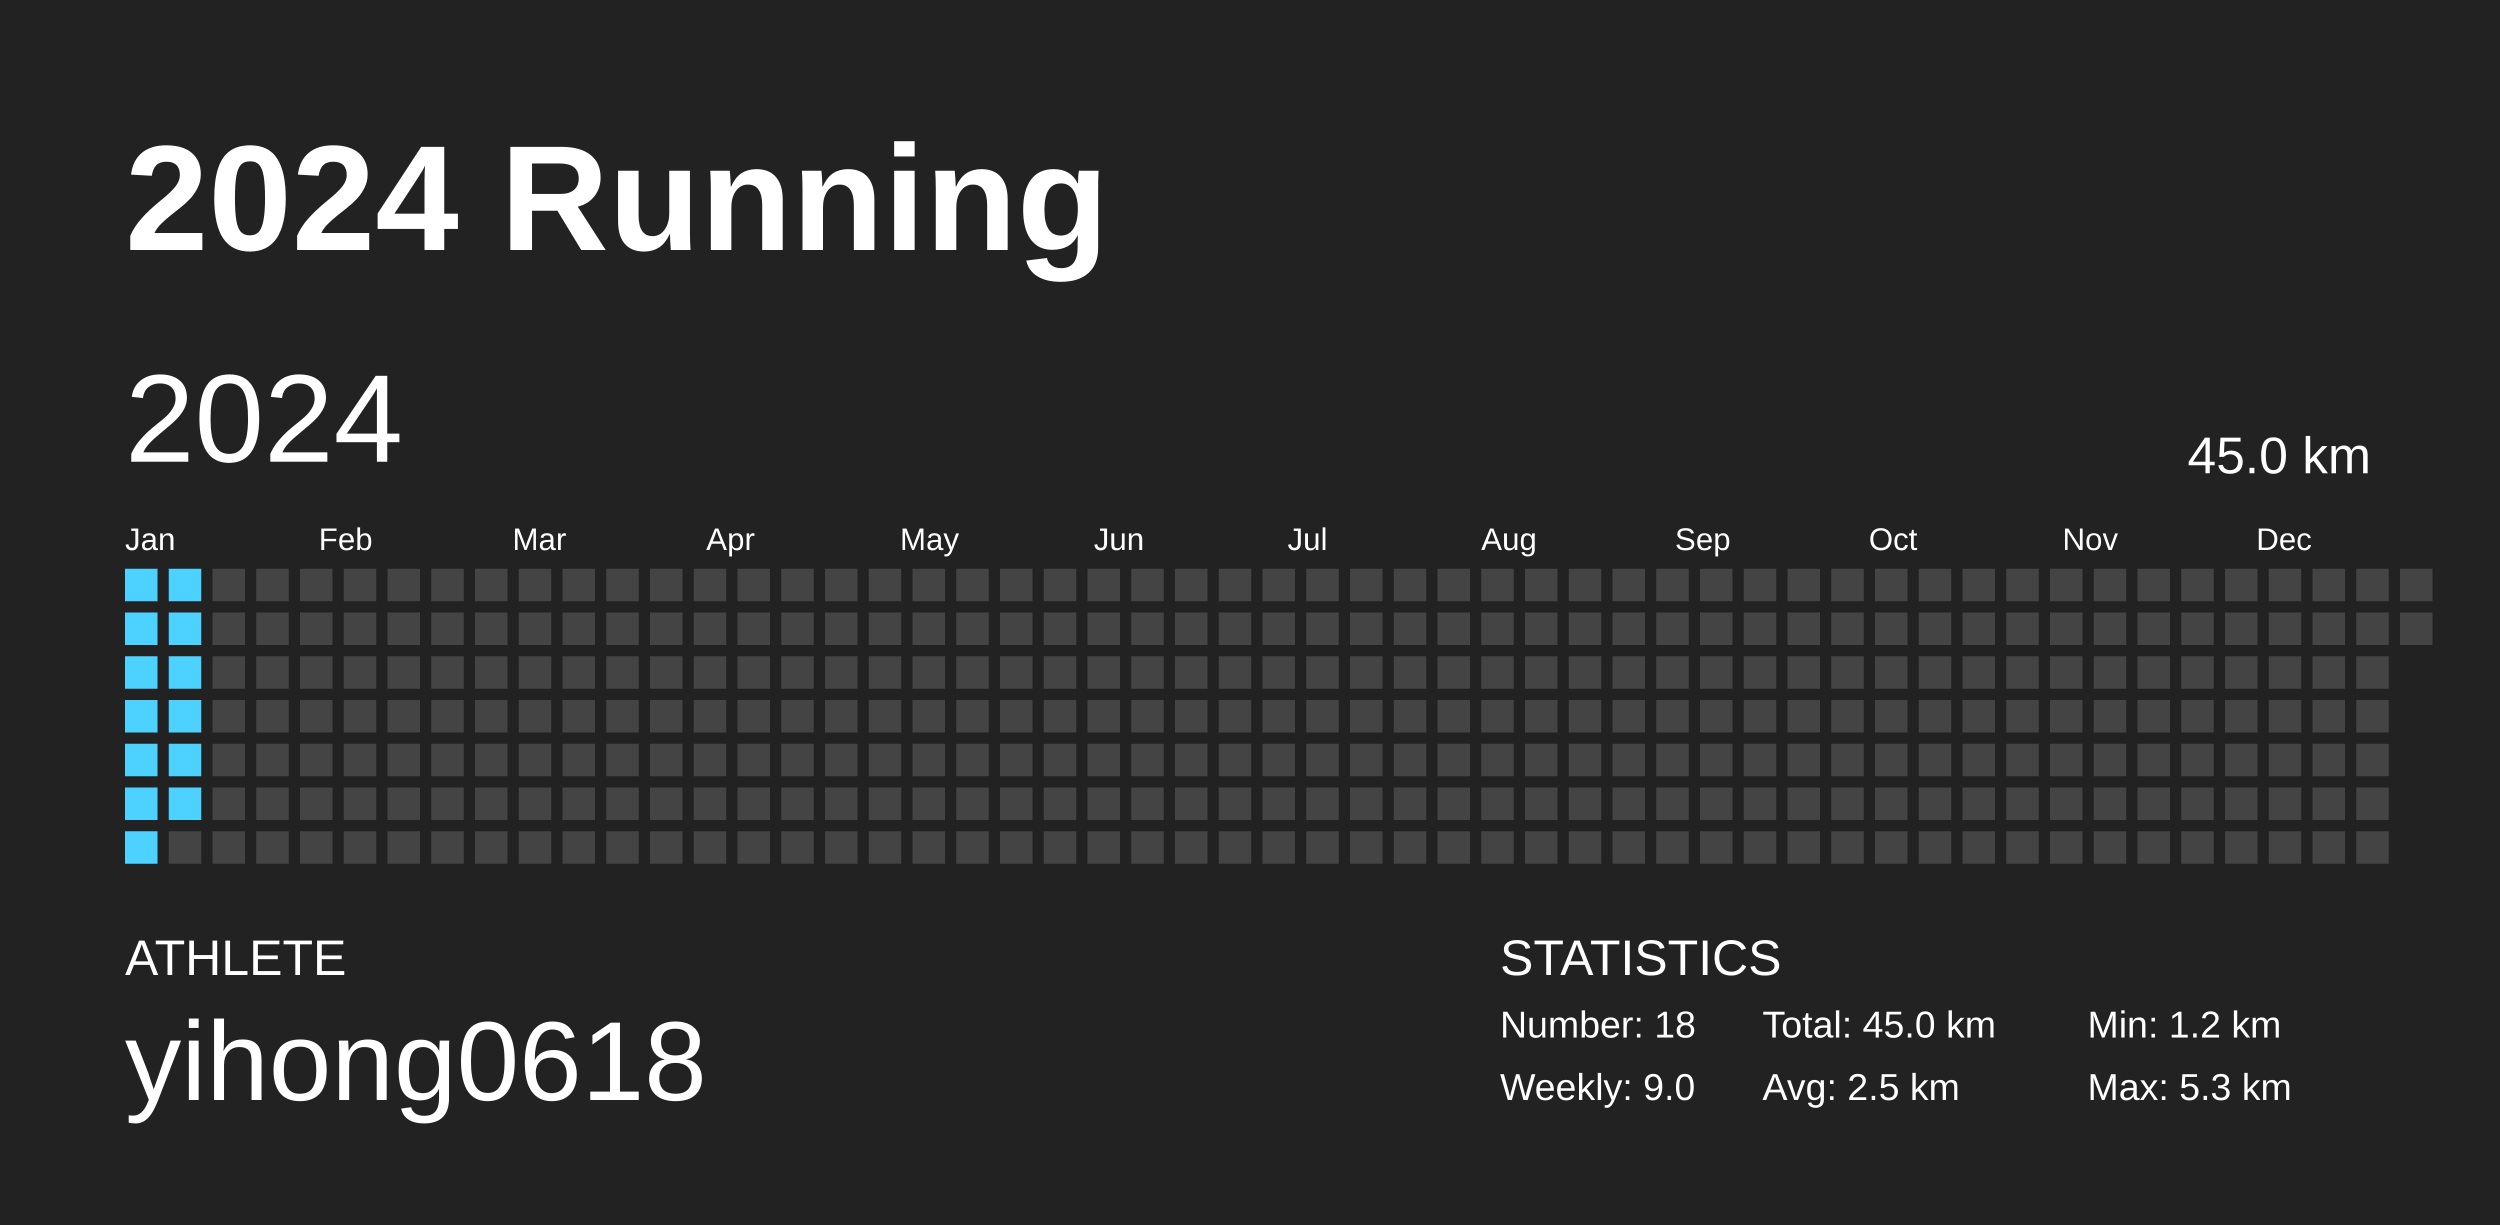
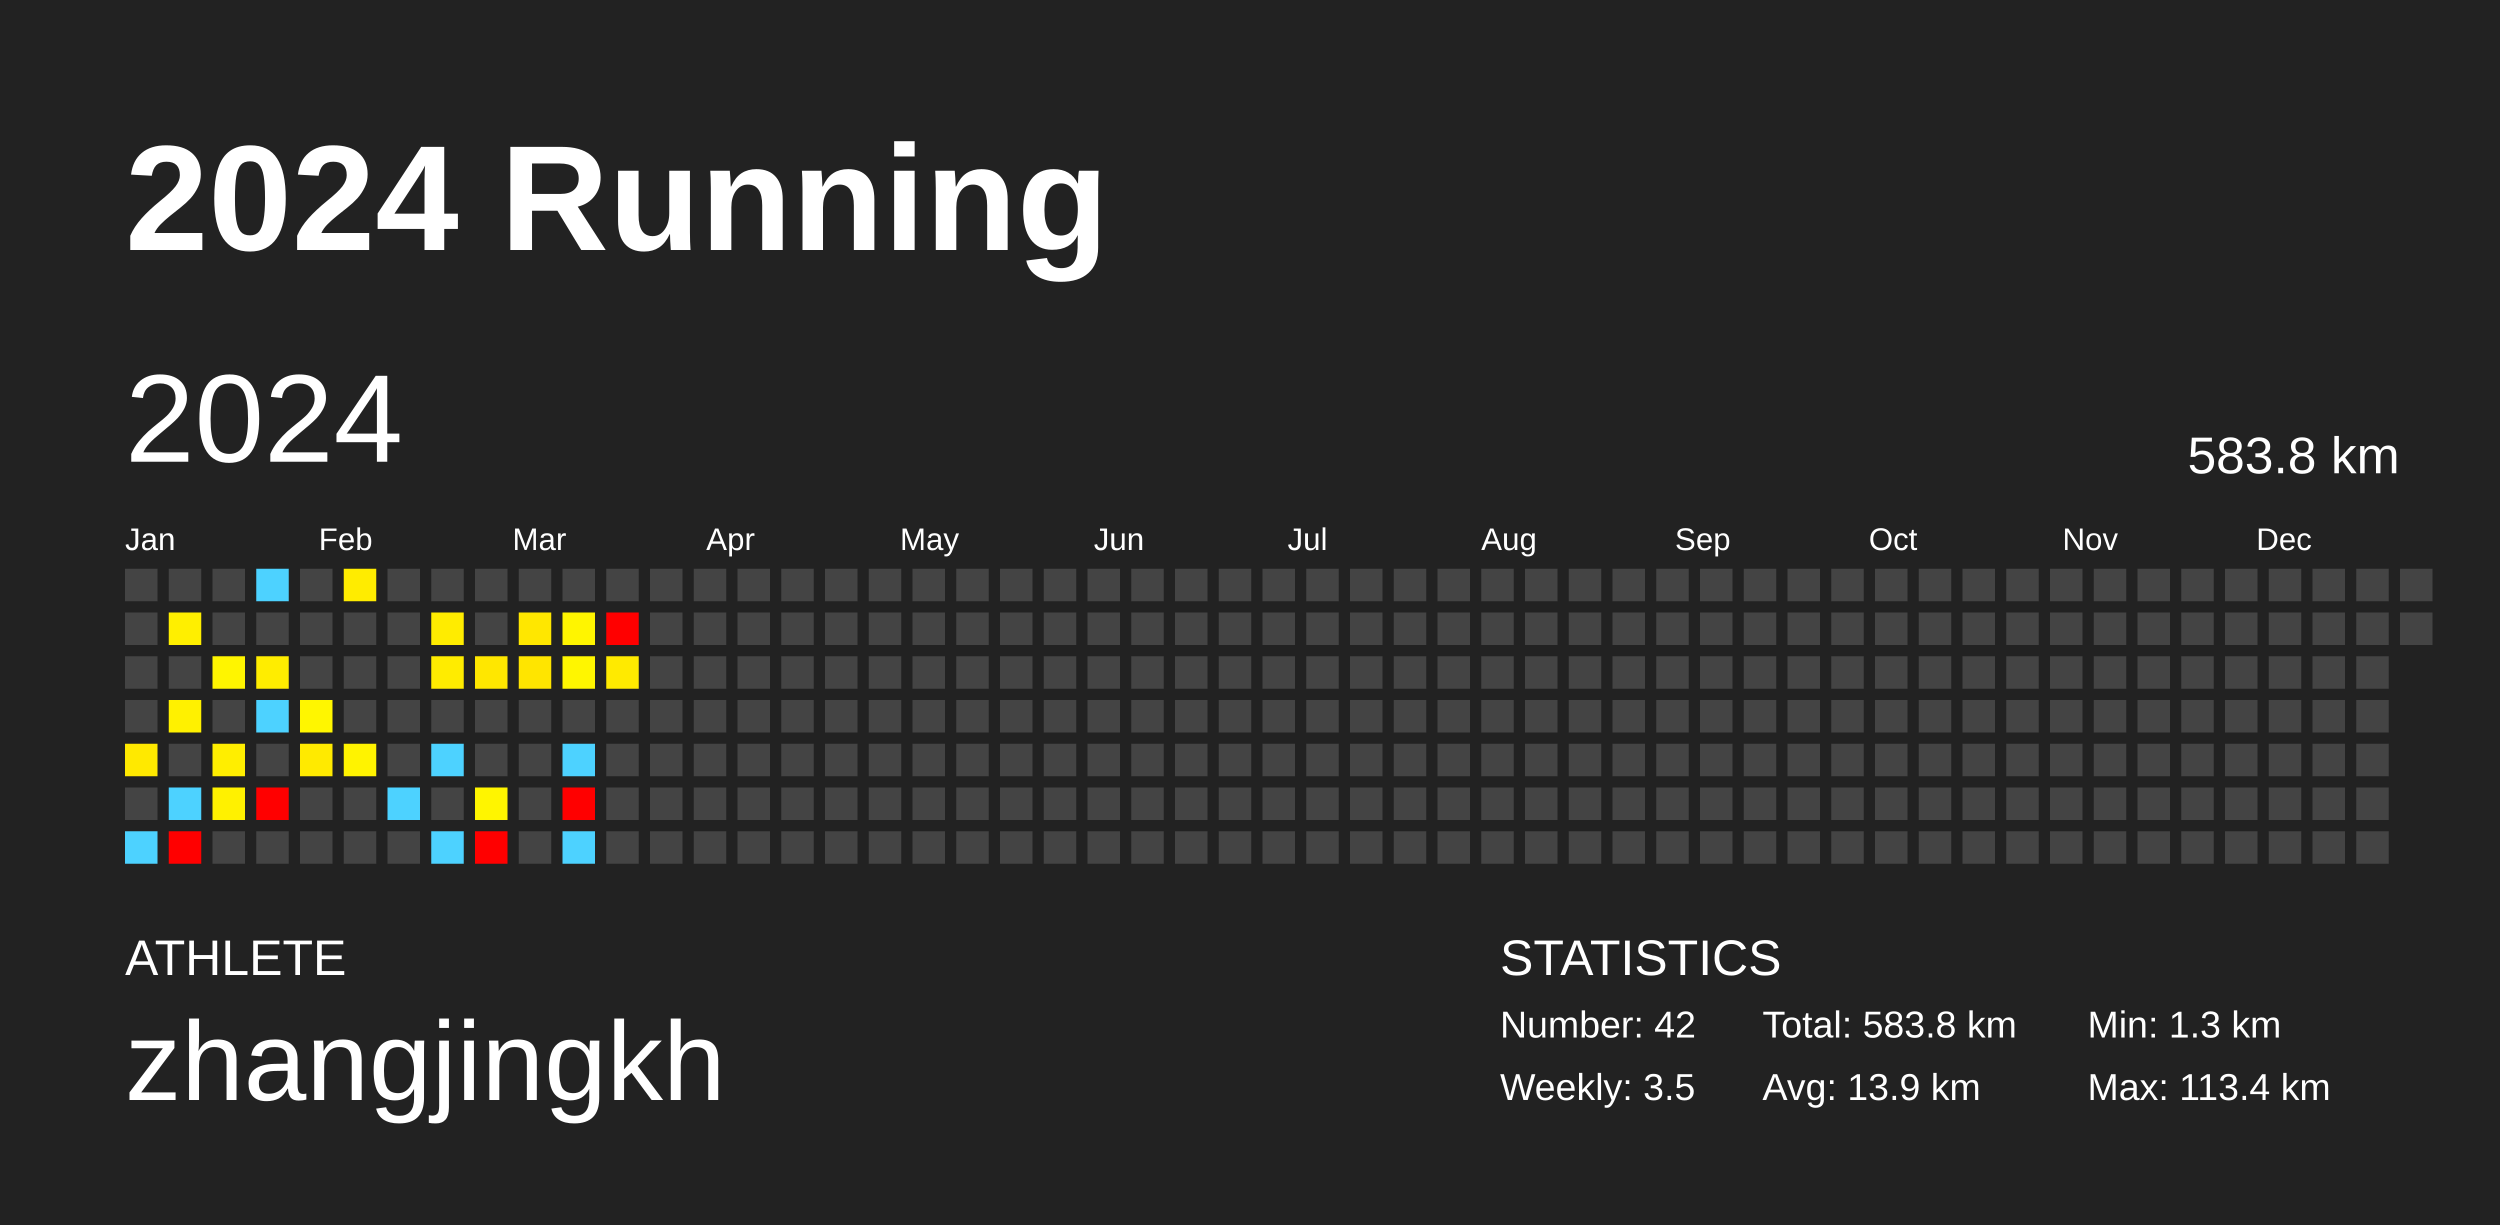
<svg xmlns="http://www.w3.org/2000/svg" baseProfile="full" height="98mm" version="1.1" viewBox="0,0,200,98" width="200mm">
  <defs />
  <rect fill="#222222" height="98" width="200" x="0" y="0" />
  <text fill="#FFFFFF" style="font-size:12px; font-family:Arial; font-weight:bold;" x="10" y="20">2024 Running</text>
  <text fill="#FFFFFF" style="font-size:4px; font-family:Arial" x="10" y="78">ATHLETE</text>
-   <text fill="#FFFFFF" style="font-size:9px; font-family:Arial" x="10" y="88">yihong0618</text>
+   <text fill="#FFFFFF" style="font-size:9px; font-family:Arial" x="10" y="88">zhangjingkh</text>
  <text fill="#FFFFFF" style="font-size:4px; font-family:Arial" x="120" y="78">STATISTICS</text>
-   <text fill="#FFFFFF" style="font-size:3px; font-family:Arial" x="120" y="83">Number: 18</text>
-   <text fill="#FFFFFF" style="font-size:3px; font-family:Arial" x="120" y="88">Weekly: 9.0</text>
-   <text fill="#FFFFFF" style="font-size:3px; font-family:Arial" x="141" y="83">Total: 45.0 km</text>
-   <text fill="#FFFFFF" style="font-size:3px; font-family:Arial" x="141" y="88">Avg: 2.5 km</text>
-   <text fill="#FFFFFF" style="font-size:3px; font-family:Arial" x="167" y="83">Min: 1.2 km</text>
-   <text fill="#FFFFFF" style="font-size:3px; font-family:Arial" x="167" y="88">Max: 5.3 km</text>
+   <text fill="#FFFFFF" style="font-size:3px; font-family:Arial" x="120" y="83">Number: 42</text>
+   <text fill="#FFFFFF" style="font-size:3px; font-family:Arial" x="120" y="88">Weekly: 3.5</text>
+   <text fill="#FFFFFF" style="font-size:3px; font-family:Arial" x="141" y="83">Total: 583.8 km</text>
+   <text fill="#FFFFFF" style="font-size:3px; font-family:Arial" x="141" y="88">Avg: 13.9 km</text>
+   <text fill="#FFFFFF" style="font-size:3px; font-family:Arial" x="167" y="83">Min: 1.3 km</text>
+   <text fill="#FFFFFF" style="font-size:3px; font-family:Arial" x="167" y="88">Max: 113.4 km</text>
  <text dominant-baseline="hanging" fill="#FFFFFF" style="font-size:10.0px; font-family:Arial;" x="10" y="30">2024</text>
-   <text dominant-baseline="hanging" fill="#FFFFFF" style="font-size:4.125px; font-family:Arial;" x="175" y="35">45.0 km</text>
+   <text dominant-baseline="hanging" fill="#FFFFFF" style="font-size:4.125px; font-family:Arial;" x="175" y="35">583.8 km</text>
  <text fill="#FFFFFF" style="font-size:2.5px; font-family:Arial" x="10.0" y="44">Jan</text>
  <text fill="#FFFFFF" style="font-size:2.5px; font-family:Arial" x="25.5" y="44">Feb</text>
  <text fill="#FFFFFF" style="font-size:2.5px; font-family:Arial" x="41.0" y="44">Mar</text>
  <text fill="#FFFFFF" style="font-size:2.5px; font-family:Arial" x="56.5" y="44">Apr</text>
  <text fill="#FFFFFF" style="font-size:2.5px; font-family:Arial" x="72.0" y="44">May</text>
  <text fill="#FFFFFF" style="font-size:2.5px; font-family:Arial" x="87.5" y="44">Jun</text>
  <text fill="#FFFFFF" style="font-size:2.5px; font-family:Arial" x="103.0" y="44">Jul</text>
  <text fill="#FFFFFF" style="font-size:2.5px; font-family:Arial" x="118.5" y="44">Aug</text>
  <text fill="#FFFFFF" style="font-size:2.5px; font-family:Arial" x="134.0" y="44">Sep</text>
  <text fill="#FFFFFF" style="font-size:2.5px; font-family:Arial" x="149.5" y="44">Oct</text>
  <text fill="#FFFFFF" style="font-size:2.5px; font-family:Arial" x="165.0" y="44">Nov</text>
  <text fill="#FFFFFF" style="font-size:2.5px; font-family:Arial" x="180.5" y="44">Dec</text>
-   <rect fill="#4dd2ff" height="2.6" width="2.6" x="10.0" y="45.5" />
-   <rect fill="#4dd2ff" height="2.6" width="2.6" x="10.0" y="49.0" />
-   <rect fill="#4dd2ff" height="2.6" width="2.6" x="10.0" y="52.5" />
-   <rect fill="#4dd2ff" height="2.6" width="2.6" x="10.0" y="56.0" />
-   <rect fill="#4dd2ff" height="2.6" width="2.6" x="10.0" y="59.5" />
-   <rect fill="#4dd2ff" height="2.6" width="2.6" x="10.0" y="63.0" />
+   <rect fill="#444444" height="2.6" width="2.6" x="10.0" y="45.5" />
+   <rect fill="#444444" height="2.6" width="2.6" x="10.0" y="49.0" />
+   <rect fill="#444444" height="2.6" width="2.6" x="10.0" y="52.5" />
+   <rect fill="#444444" height="2.6" width="2.6" x="10.0" y="56.0" />
+   <rect fill="#ffe900" height="2.6" width="2.6" x="10.0" y="59.5" />
+   <rect fill="#444444" height="2.6" width="2.6" x="10.0" y="63.0" />
  <rect fill="#4dd2ff" height="2.6" width="2.6" x="10.0" y="66.5" />
-   <rect fill="#4dd2ff" height="2.6" width="2.6" x="13.5" y="45.5" />
-   <rect fill="#4dd2ff" height="2.6" width="2.6" x="13.5" y="49.0" />
-   <rect fill="#4dd2ff" height="2.6" width="2.6" x="13.5" y="52.5" />
-   <rect fill="#4dd2ff" height="2.6" width="2.6" x="13.5" y="56.0" />
-   <rect fill="#4dd2ff" height="2.6" width="2.6" x="13.5" y="59.5" />
+   <rect fill="#444444" height="2.6" width="2.6" x="13.5" y="45.5" />
+   <rect fill="#ffef00" height="2.6" width="2.6" x="13.5" y="49.0" />
+   <rect fill="#444444" height="2.6" width="2.6" x="13.5" y="52.5" />
+   <rect fill="#fff100" height="2.6" width="2.6" x="13.5" y="56.0" />
+   <rect fill="#444444" height="2.6" width="2.6" x="13.5" y="59.5" />
  <rect fill="#4dd2ff" height="2.6" width="2.6" x="13.5" y="63.0" />
-   <rect fill="#444444" height="2.6" width="2.6" x="13.5" y="66.5" />
+   <rect fill="red" height="2.6" width="2.6" x="13.5" y="66.5" />
  <rect fill="#444444" height="2.6" width="2.6" x="17.0" y="45.5" />
  <rect fill="#444444" height="2.6" width="2.6" x="17.0" y="49.0" />
-   <rect fill="#444444" height="2.6" width="2.6" x="17.0" y="52.5" />
+   <rect fill="#fff500" height="2.6" width="2.6" x="17.0" y="52.5" />
  <rect fill="#444444" height="2.6" width="2.6" x="17.0" y="56.0" />
-   <rect fill="#444444" height="2.6" width="2.6" x="17.0" y="59.5" />
-   <rect fill="#444444" height="2.6" width="2.6" x="17.0" y="63.0" />
+   <rect fill="#ffee00" height="2.6" width="2.6" x="17.0" y="59.5" />
+   <rect fill="#fff100" height="2.6" width="2.6" x="17.0" y="63.0" />
  <rect fill="#444444" height="2.6" width="2.6" x="17.0" y="66.5" />
-   <rect fill="#444444" height="2.6" width="2.6" x="20.5" y="45.5" />
+   <rect fill="#4dd2ff" height="2.6" width="2.6" x="20.5" y="45.5" />
  <rect fill="#444444" height="2.6" width="2.6" x="20.5" y="49.0" />
-   <rect fill="#444444" height="2.6" width="2.6" x="20.5" y="52.5" />
-   <rect fill="#444444" height="2.6" width="2.6" x="20.5" y="56.0" />
+   <rect fill="#ffed00" height="2.6" width="2.6" x="20.5" y="52.5" />
+   <rect fill="#4dd2ff" height="2.6" width="2.6" x="20.5" y="56.0" />
  <rect fill="#444444" height="2.6" width="2.6" x="20.5" y="59.5" />
-   <rect fill="#444444" height="2.6" width="2.6" x="20.5" y="63.0" />
+   <rect fill="red" height="2.6" width="2.6" x="20.5" y="63.0" />
  <rect fill="#444444" height="2.6" width="2.6" x="20.5" y="66.5" />
  <rect fill="#444444" height="2.6" width="2.6" x="24.0" y="45.5" />
  <rect fill="#444444" height="2.6" width="2.6" x="24.0" y="49.0" />
  <rect fill="#444444" height="2.6" width="2.6" x="24.0" y="52.5" />
-   <rect fill="#444444" height="2.6" width="2.6" x="24.0" y="56.0" />
-   <rect fill="#444444" height="2.6" width="2.6" x="24.0" y="59.5" />
+   <rect fill="#fff600" height="2.6" width="2.6" x="24.0" y="56.0" />
+   <rect fill="#ffea00" height="2.6" width="2.6" x="24.0" y="59.5" />
  <rect fill="#444444" height="2.6" width="2.6" x="24.0" y="63.0" />
  <rect fill="#444444" height="2.6" width="2.6" x="24.0" y="66.5" />
-   <rect fill="#444444" height="2.6" width="2.6" x="27.5" y="45.5" />
+   <rect fill="#ffec00" height="2.6" width="2.6" x="27.5" y="45.5" />
  <rect fill="#444444" height="2.6" width="2.6" x="27.5" y="49.0" />
  <rect fill="#444444" height="2.6" width="2.6" x="27.5" y="52.5" />
  <rect fill="#444444" height="2.6" width="2.6" x="27.5" y="56.0" />
-   <rect fill="#444444" height="2.6" width="2.6" x="27.5" y="59.5" />
+   <rect fill="#fff300" height="2.6" width="2.6" x="27.5" y="59.5" />
  <rect fill="#444444" height="2.6" width="2.6" x="27.5" y="63.0" />
  <rect fill="#444444" height="2.6" width="2.6" x="27.5" y="66.5" />
  <rect fill="#444444" height="2.6" width="2.6" x="31.0" y="45.5" />
  <rect fill="#444444" height="2.6" width="2.6" x="31.0" y="49.0" />
  <rect fill="#444444" height="2.6" width="2.6" x="31.0" y="52.5" />
  <rect fill="#444444" height="2.6" width="2.6" x="31.0" y="56.0" />
  <rect fill="#444444" height="2.6" width="2.6" x="31.0" y="59.5" />
-   <rect fill="#444444" height="2.6" width="2.6" x="31.0" y="63.0" />
+   <rect fill="#4dd2ff" height="2.6" width="2.6" x="31.0" y="63.0" />
  <rect fill="#444444" height="2.6" width="2.6" x="31.0" y="66.5" />
  <rect fill="#444444" height="2.6" width="2.6" x="34.5" y="45.5" />
-   <rect fill="#444444" height="2.6" width="2.6" x="34.5" y="49.0" />
-   <rect fill="#444444" height="2.6" width="2.6" x="34.5" y="52.5" />
+   <rect fill="#ffec00" height="2.6" width="2.6" x="34.5" y="49.0" />
+   <rect fill="#ffec00" height="2.6" width="2.6" x="34.5" y="52.5" />
  <rect fill="#444444" height="2.6" width="2.6" x="34.5" y="56.0" />
-   <rect fill="#444444" height="2.6" width="2.6" x="34.5" y="59.5" />
+   <rect fill="#4dd2ff" height="2.6" width="2.6" x="34.5" y="59.5" />
  <rect fill="#444444" height="2.6" width="2.6" x="34.5" y="63.0" />
-   <rect fill="#444444" height="2.6" width="2.6" x="34.5" y="66.5" />
+   <rect fill="#4dd2ff" height="2.6" width="2.6" x="34.5" y="66.5" />
  <rect fill="#444444" height="2.6" width="2.6" x="38.0" y="45.5" />
  <rect fill="#444444" height="2.6" width="2.6" x="38.0" y="49.0" />
-   <rect fill="#444444" height="2.6" width="2.6" x="38.0" y="52.5" />
+   <rect fill="#ffe700" height="2.6" width="2.6" x="38.0" y="52.5" />
  <rect fill="#444444" height="2.6" width="2.6" x="38.0" y="56.0" />
  <rect fill="#444444" height="2.6" width="2.6" x="38.0" y="59.5" />
-   <rect fill="#444444" height="2.6" width="2.6" x="38.0" y="63.0" />
-   <rect fill="#444444" height="2.6" width="2.6" x="38.0" y="66.5" />
+   <rect fill="#fff500" height="2.6" width="2.6" x="38.0" y="63.0" />
+   <rect fill="red" height="2.6" width="2.6" x="38.0" y="66.5" />
  <rect fill="#444444" height="2.6" width="2.6" x="41.5" y="45.5" />
-   <rect fill="#444444" height="2.6" width="2.6" x="41.5" y="49.0" />
-   <rect fill="#444444" height="2.6" width="2.6" x="41.5" y="52.5" />
+   <rect fill="#ffe700" height="2.6" width="2.6" x="41.5" y="49.0" />
+   <rect fill="#ffe500" height="2.6" width="2.6" x="41.5" y="52.5" />
  <rect fill="#444444" height="2.6" width="2.6" x="41.5" y="56.0" />
  <rect fill="#444444" height="2.6" width="2.6" x="41.5" y="59.5" />
  <rect fill="#444444" height="2.6" width="2.6" x="41.5" y="63.0" />
  <rect fill="#444444" height="2.6" width="2.6" x="41.5" y="66.5" />
  <rect fill="#444444" height="2.6" width="2.6" x="45.0" y="45.5" />
-   <rect fill="#444444" height="2.6" width="2.6" x="45.0" y="49.0" />
-   <rect fill="#444444" height="2.6" width="2.6" x="45.0" y="52.5" />
+   <rect fill="#fff500" height="2.6" width="2.6" x="45.0" y="49.0" />
+   <rect fill="#fff600" height="2.6" width="2.6" x="45.0" y="52.5" />
  <rect fill="#444444" height="2.6" width="2.6" x="45.0" y="56.0" />
-   <rect fill="#444444" height="2.6" width="2.6" x="45.0" y="59.5" />
-   <rect fill="#444444" height="2.6" width="2.6" x="45.0" y="63.0" />
-   <rect fill="#444444" height="2.6" width="2.6" x="45.0" y="66.5" />
+   <rect fill="#4dd2ff" height="2.6" width="2.6" x="45.0" y="59.5" />
+   <rect fill="red" height="2.6" width="2.6" x="45.0" y="63.0" />
+   <rect fill="#4dd2ff" height="2.6" width="2.6" x="45.0" y="66.5" />
  <rect fill="#444444" height="2.6" width="2.6" x="48.5" y="45.5" />
-   <rect fill="#444444" height="2.6" width="2.6" x="48.5" y="49.0" />
-   <rect fill="#444444" height="2.6" width="2.6" x="48.5" y="52.5" />
+   <rect fill="red" height="2.6" width="2.6" x="48.5" y="49.0" />
+   <rect fill="#ffea00" height="2.6" width="2.6" x="48.5" y="52.5" />
  <rect fill="#444444" height="2.6" width="2.6" x="48.5" y="56.0" />
  <rect fill="#444444" height="2.6" width="2.6" x="48.5" y="59.5" />
  <rect fill="#444444" height="2.6" width="2.6" x="48.5" y="63.0" />
  <rect fill="#444444" height="2.6" width="2.6" x="48.5" y="66.5" />
  <rect fill="#444444" height="2.6" width="2.6" x="52.0" y="45.5" />
  <rect fill="#444444" height="2.6" width="2.6" x="52.0" y="49.0" />
  <rect fill="#444444" height="2.6" width="2.6" x="52.0" y="52.5" />
  <rect fill="#444444" height="2.6" width="2.6" x="52.0" y="56.0" />
  <rect fill="#444444" height="2.6" width="2.6" x="52.0" y="59.5" />
  <rect fill="#444444" height="2.6" width="2.6" x="52.0" y="63.0" />
  <rect fill="#444444" height="2.6" width="2.6" x="52.0" y="66.5" />
  <rect fill="#444444" height="2.6" width="2.6" x="55.5" y="45.5" />
  <rect fill="#444444" height="2.6" width="2.6" x="55.5" y="49.0" />
  <rect fill="#444444" height="2.6" width="2.6" x="55.5" y="52.5" />
  <rect fill="#444444" height="2.6" width="2.6" x="55.5" y="56.0" />
  <rect fill="#444444" height="2.6" width="2.6" x="55.5" y="59.5" />
  <rect fill="#444444" height="2.6" width="2.6" x="55.5" y="63.0" />
  <rect fill="#444444" height="2.6" width="2.6" x="55.5" y="66.5" />
  <rect fill="#444444" height="2.6" width="2.6" x="59.0" y="45.5" />
  <rect fill="#444444" height="2.6" width="2.6" x="59.0" y="49.0" />
  <rect fill="#444444" height="2.6" width="2.6" x="59.0" y="52.5" />
  <rect fill="#444444" height="2.6" width="2.6" x="59.0" y="56.0" />
  <rect fill="#444444" height="2.6" width="2.6" x="59.0" y="59.5" />
  <rect fill="#444444" height="2.6" width="2.6" x="59.0" y="63.0" />
  <rect fill="#444444" height="2.6" width="2.6" x="59.0" y="66.5" />
  <rect fill="#444444" height="2.6" width="2.6" x="62.5" y="45.5" />
  <rect fill="#444444" height="2.6" width="2.6" x="62.5" y="49.0" />
  <rect fill="#444444" height="2.6" width="2.6" x="62.5" y="52.5" />
  <rect fill="#444444" height="2.6" width="2.6" x="62.5" y="56.0" />
  <rect fill="#444444" height="2.6" width="2.6" x="62.5" y="59.5" />
  <rect fill="#444444" height="2.6" width="2.6" x="62.5" y="63.0" />
  <rect fill="#444444" height="2.6" width="2.6" x="62.5" y="66.5" />
  <rect fill="#444444" height="2.6" width="2.6" x="66.0" y="45.5" />
  <rect fill="#444444" height="2.6" width="2.6" x="66.0" y="49.0" />
  <rect fill="#444444" height="2.6" width="2.6" x="66.0" y="52.5" />
  <rect fill="#444444" height="2.6" width="2.6" x="66.0" y="56.0" />
  <rect fill="#444444" height="2.6" width="2.6" x="66.0" y="59.5" />
  <rect fill="#444444" height="2.6" width="2.6" x="66.0" y="63.0" />
  <rect fill="#444444" height="2.6" width="2.6" x="66.0" y="66.5" />
  <rect fill="#444444" height="2.6" width="2.6" x="69.5" y="45.5" />
  <rect fill="#444444" height="2.6" width="2.6" x="69.5" y="49.0" />
  <rect fill="#444444" height="2.6" width="2.6" x="69.5" y="52.5" />
  <rect fill="#444444" height="2.6" width="2.6" x="69.5" y="56.0" />
  <rect fill="#444444" height="2.6" width="2.6" x="69.5" y="59.5" />
  <rect fill="#444444" height="2.6" width="2.6" x="69.5" y="63.0" />
  <rect fill="#444444" height="2.6" width="2.6" x="69.5" y="66.5" />
  <rect fill="#444444" height="2.6" width="2.6" x="73.0" y="45.5" />
  <rect fill="#444444" height="2.6" width="2.6" x="73.0" y="49.0" />
  <rect fill="#444444" height="2.6" width="2.6" x="73.0" y="52.5" />
  <rect fill="#444444" height="2.6" width="2.6" x="73.0" y="56.0" />
  <rect fill="#444444" height="2.6" width="2.6" x="73.0" y="59.5" />
  <rect fill="#444444" height="2.6" width="2.6" x="73.0" y="63.0" />
  <rect fill="#444444" height="2.6" width="2.6" x="73.0" y="66.5" />
  <rect fill="#444444" height="2.6" width="2.6" x="76.5" y="45.5" />
  <rect fill="#444444" height="2.6" width="2.6" x="76.5" y="49.0" />
  <rect fill="#444444" height="2.6" width="2.6" x="76.5" y="52.5" />
  <rect fill="#444444" height="2.6" width="2.6" x="76.5" y="56.0" />
  <rect fill="#444444" height="2.6" width="2.6" x="76.5" y="59.5" />
  <rect fill="#444444" height="2.6" width="2.6" x="76.5" y="63.0" />
  <rect fill="#444444" height="2.6" width="2.6" x="76.5" y="66.5" />
  <rect fill="#444444" height="2.6" width="2.6" x="80.0" y="45.5" />
  <rect fill="#444444" height="2.6" width="2.6" x="80.0" y="49.0" />
  <rect fill="#444444" height="2.6" width="2.6" x="80.0" y="52.5" />
  <rect fill="#444444" height="2.6" width="2.6" x="80.0" y="56.0" />
  <rect fill="#444444" height="2.6" width="2.6" x="80.0" y="59.5" />
  <rect fill="#444444" height="2.6" width="2.6" x="80.0" y="63.0" />
  <rect fill="#444444" height="2.6" width="2.6" x="80.0" y="66.5" />
  <rect fill="#444444" height="2.6" width="2.6" x="83.5" y="45.5" />
  <rect fill="#444444" height="2.6" width="2.6" x="83.5" y="49.0" />
  <rect fill="#444444" height="2.6" width="2.6" x="83.5" y="52.5" />
  <rect fill="#444444" height="2.6" width="2.6" x="83.5" y="56.0" />
  <rect fill="#444444" height="2.6" width="2.6" x="83.5" y="59.5" />
  <rect fill="#444444" height="2.6" width="2.6" x="83.5" y="63.0" />
  <rect fill="#444444" height="2.6" width="2.6" x="83.5" y="66.5" />
  <rect fill="#444444" height="2.6" width="2.6" x="87.0" y="45.5" />
  <rect fill="#444444" height="2.6" width="2.6" x="87.0" y="49.0" />
  <rect fill="#444444" height="2.6" width="2.6" x="87.0" y="52.5" />
  <rect fill="#444444" height="2.6" width="2.6" x="87.0" y="56.0" />
  <rect fill="#444444" height="2.6" width="2.6" x="87.0" y="59.5" />
  <rect fill="#444444" height="2.6" width="2.6" x="87.0" y="63.0" />
  <rect fill="#444444" height="2.6" width="2.6" x="87.0" y="66.5" />
  <rect fill="#444444" height="2.6" width="2.6" x="90.5" y="45.5" />
  <rect fill="#444444" height="2.6" width="2.6" x="90.5" y="49.0" />
  <rect fill="#444444" height="2.6" width="2.6" x="90.5" y="52.5" />
  <rect fill="#444444" height="2.6" width="2.6" x="90.5" y="56.0" />
  <rect fill="#444444" height="2.6" width="2.6" x="90.5" y="59.5" />
  <rect fill="#444444" height="2.6" width="2.6" x="90.5" y="63.0" />
  <rect fill="#444444" height="2.6" width="2.6" x="90.5" y="66.5" />
  <rect fill="#444444" height="2.6" width="2.6" x="94.0" y="45.5" />
  <rect fill="#444444" height="2.6" width="2.6" x="94.0" y="49.0" />
  <rect fill="#444444" height="2.6" width="2.6" x="94.0" y="52.5" />
  <rect fill="#444444" height="2.6" width="2.6" x="94.0" y="56.0" />
  <rect fill="#444444" height="2.6" width="2.6" x="94.0" y="59.5" />
  <rect fill="#444444" height="2.6" width="2.6" x="94.0" y="63.0" />
  <rect fill="#444444" height="2.6" width="2.6" x="94.0" y="66.5" />
  <rect fill="#444444" height="2.6" width="2.6" x="97.5" y="45.5" />
  <rect fill="#444444" height="2.6" width="2.6" x="97.5" y="49.0" />
  <rect fill="#444444" height="2.6" width="2.6" x="97.5" y="52.5" />
  <rect fill="#444444" height="2.6" width="2.6" x="97.5" y="56.0" />
  <rect fill="#444444" height="2.6" width="2.6" x="97.5" y="59.5" />
  <rect fill="#444444" height="2.6" width="2.6" x="97.5" y="63.0" />
  <rect fill="#444444" height="2.6" width="2.6" x="97.5" y="66.5" />
  <rect fill="#444444" height="2.6" width="2.6" x="101.0" y="45.5" />
  <rect fill="#444444" height="2.6" width="2.6" x="101.0" y="49.0" />
  <rect fill="#444444" height="2.6" width="2.6" x="101.0" y="52.5" />
  <rect fill="#444444" height="2.6" width="2.6" x="101.0" y="56.0" />
  <rect fill="#444444" height="2.6" width="2.6" x="101.0" y="59.5" />
  <rect fill="#444444" height="2.6" width="2.6" x="101.0" y="63.0" />
  <rect fill="#444444" height="2.6" width="2.6" x="101.0" y="66.5" />
  <rect fill="#444444" height="2.6" width="2.6" x="104.5" y="45.5" />
  <rect fill="#444444" height="2.6" width="2.6" x="104.5" y="49.0" />
  <rect fill="#444444" height="2.6" width="2.6" x="104.5" y="52.5" />
  <rect fill="#444444" height="2.6" width="2.6" x="104.5" y="56.0" />
  <rect fill="#444444" height="2.6" width="2.6" x="104.5" y="59.5" />
  <rect fill="#444444" height="2.6" width="2.6" x="104.5" y="63.0" />
  <rect fill="#444444" height="2.6" width="2.6" x="104.5" y="66.5" />
  <rect fill="#444444" height="2.6" width="2.6" x="108.0" y="45.5" />
  <rect fill="#444444" height="2.6" width="2.6" x="108.0" y="49.0" />
  <rect fill="#444444" height="2.6" width="2.6" x="108.0" y="52.5" />
  <rect fill="#444444" height="2.6" width="2.6" x="108.0" y="56.0" />
  <rect fill="#444444" height="2.6" width="2.6" x="108.0" y="59.5" />
  <rect fill="#444444" height="2.6" width="2.6" x="108.0" y="63.0" />
  <rect fill="#444444" height="2.6" width="2.6" x="108.0" y="66.5" />
  <rect fill="#444444" height="2.6" width="2.6" x="111.5" y="45.5" />
  <rect fill="#444444" height="2.6" width="2.6" x="111.5" y="49.0" />
  <rect fill="#444444" height="2.6" width="2.6" x="111.5" y="52.5" />
  <rect fill="#444444" height="2.6" width="2.6" x="111.5" y="56.0" />
  <rect fill="#444444" height="2.6" width="2.6" x="111.5" y="59.5" />
  <rect fill="#444444" height="2.6" width="2.6" x="111.5" y="63.0" />
  <rect fill="#444444" height="2.6" width="2.6" x="111.5" y="66.5" />
  <rect fill="#444444" height="2.6" width="2.6" x="115.0" y="45.5" />
  <rect fill="#444444" height="2.6" width="2.6" x="115.0" y="49.0" />
  <rect fill="#444444" height="2.6" width="2.6" x="115.0" y="52.5" />
  <rect fill="#444444" height="2.6" width="2.6" x="115.0" y="56.0" />
  <rect fill="#444444" height="2.6" width="2.6" x="115.0" y="59.5" />
  <rect fill="#444444" height="2.6" width="2.6" x="115.0" y="63.0" />
  <rect fill="#444444" height="2.6" width="2.6" x="115.0" y="66.5" />
  <rect fill="#444444" height="2.6" width="2.6" x="118.5" y="45.5" />
  <rect fill="#444444" height="2.6" width="2.6" x="118.5" y="49.0" />
  <rect fill="#444444" height="2.6" width="2.6" x="118.5" y="52.5" />
  <rect fill="#444444" height="2.6" width="2.6" x="118.5" y="56.0" />
  <rect fill="#444444" height="2.6" width="2.6" x="118.5" y="59.5" />
  <rect fill="#444444" height="2.6" width="2.6" x="118.5" y="63.0" />
  <rect fill="#444444" height="2.6" width="2.6" x="118.5" y="66.5" />
  <rect fill="#444444" height="2.6" width="2.6" x="122.0" y="45.5" />
  <rect fill="#444444" height="2.6" width="2.6" x="122.0" y="49.0" />
  <rect fill="#444444" height="2.6" width="2.6" x="122.0" y="52.5" />
  <rect fill="#444444" height="2.6" width="2.6" x="122.0" y="56.0" />
  <rect fill="#444444" height="2.6" width="2.6" x="122.0" y="59.5" />
  <rect fill="#444444" height="2.6" width="2.6" x="122.0" y="63.0" />
  <rect fill="#444444" height="2.6" width="2.6" x="122.0" y="66.5" />
  <rect fill="#444444" height="2.6" width="2.6" x="125.5" y="45.5" />
  <rect fill="#444444" height="2.6" width="2.6" x="125.5" y="49.0" />
  <rect fill="#444444" height="2.6" width="2.6" x="125.5" y="52.5" />
  <rect fill="#444444" height="2.6" width="2.6" x="125.5" y="56.0" />
  <rect fill="#444444" height="2.6" width="2.6" x="125.5" y="59.5" />
  <rect fill="#444444" height="2.6" width="2.6" x="125.5" y="63.0" />
  <rect fill="#444444" height="2.6" width="2.6" x="125.5" y="66.5" />
  <rect fill="#444444" height="2.6" width="2.6" x="129.0" y="45.5" />
  <rect fill="#444444" height="2.6" width="2.6" x="129.0" y="49.0" />
  <rect fill="#444444" height="2.6" width="2.6" x="129.0" y="52.5" />
  <rect fill="#444444" height="2.6" width="2.6" x="129.0" y="56.0" />
  <rect fill="#444444" height="2.6" width="2.6" x="129.0" y="59.5" />
  <rect fill="#444444" height="2.6" width="2.6" x="129.0" y="63.0" />
  <rect fill="#444444" height="2.6" width="2.6" x="129.0" y="66.5" />
  <rect fill="#444444" height="2.6" width="2.6" x="132.5" y="45.5" />
  <rect fill="#444444" height="2.6" width="2.6" x="132.5" y="49.0" />
  <rect fill="#444444" height="2.6" width="2.6" x="132.5" y="52.5" />
  <rect fill="#444444" height="2.6" width="2.6" x="132.5" y="56.0" />
  <rect fill="#444444" height="2.6" width="2.6" x="132.5" y="59.5" />
  <rect fill="#444444" height="2.6" width="2.6" x="132.5" y="63.0" />
  <rect fill="#444444" height="2.6" width="2.6" x="132.5" y="66.5" />
  <rect fill="#444444" height="2.6" width="2.6" x="136.0" y="45.5" />
  <rect fill="#444444" height="2.6" width="2.6" x="136.0" y="49.0" />
  <rect fill="#444444" height="2.6" width="2.6" x="136.0" y="52.5" />
  <rect fill="#444444" height="2.6" width="2.6" x="136.0" y="56.0" />
  <rect fill="#444444" height="2.6" width="2.6" x="136.0" y="59.5" />
  <rect fill="#444444" height="2.6" width="2.6" x="136.0" y="63.0" />
  <rect fill="#444444" height="2.6" width="2.6" x="136.0" y="66.5" />
  <rect fill="#444444" height="2.6" width="2.6" x="139.5" y="45.5" />
  <rect fill="#444444" height="2.6" width="2.6" x="139.5" y="49.0" />
  <rect fill="#444444" height="2.6" width="2.6" x="139.5" y="52.5" />
  <rect fill="#444444" height="2.6" width="2.6" x="139.5" y="56.0" />
  <rect fill="#444444" height="2.6" width="2.6" x="139.5" y="59.5" />
  <rect fill="#444444" height="2.6" width="2.6" x="139.5" y="63.0" />
  <rect fill="#444444" height="2.6" width="2.6" x="139.5" y="66.5" />
  <rect fill="#444444" height="2.6" width="2.6" x="143.0" y="45.5" />
  <rect fill="#444444" height="2.6" width="2.6" x="143.0" y="49.0" />
  <rect fill="#444444" height="2.6" width="2.6" x="143.0" y="52.5" />
  <rect fill="#444444" height="2.6" width="2.6" x="143.0" y="56.0" />
  <rect fill="#444444" height="2.6" width="2.6" x="143.0" y="59.5" />
  <rect fill="#444444" height="2.6" width="2.6" x="143.0" y="63.0" />
  <rect fill="#444444" height="2.6" width="2.6" x="143.0" y="66.5" />
  <rect fill="#444444" height="2.6" width="2.6" x="146.5" y="45.5" />
  <rect fill="#444444" height="2.6" width="2.6" x="146.5" y="49.0" />
  <rect fill="#444444" height="2.6" width="2.6" x="146.5" y="52.5" />
  <rect fill="#444444" height="2.6" width="2.6" x="146.5" y="56.0" />
  <rect fill="#444444" height="2.6" width="2.6" x="146.5" y="59.5" />
  <rect fill="#444444" height="2.6" width="2.6" x="146.5" y="63.0" />
  <rect fill="#444444" height="2.6" width="2.6" x="146.5" y="66.5" />
  <rect fill="#444444" height="2.6" width="2.6" x="150.0" y="45.5" />
  <rect fill="#444444" height="2.6" width="2.6" x="150.0" y="49.0" />
  <rect fill="#444444" height="2.6" width="2.6" x="150.0" y="52.5" />
  <rect fill="#444444" height="2.6" width="2.6" x="150.0" y="56.0" />
  <rect fill="#444444" height="2.6" width="2.6" x="150.0" y="59.5" />
  <rect fill="#444444" height="2.6" width="2.6" x="150.0" y="63.0" />
  <rect fill="#444444" height="2.6" width="2.6" x="150.0" y="66.5" />
  <rect fill="#444444" height="2.6" width="2.6" x="153.5" y="45.5" />
  <rect fill="#444444" height="2.6" width="2.6" x="153.5" y="49.0" />
  <rect fill="#444444" height="2.6" width="2.6" x="153.5" y="52.5" />
  <rect fill="#444444" height="2.6" width="2.6" x="153.5" y="56.0" />
  <rect fill="#444444" height="2.6" width="2.6" x="153.5" y="59.5" />
  <rect fill="#444444" height="2.6" width="2.6" x="153.5" y="63.0" />
  <rect fill="#444444" height="2.6" width="2.6" x="153.5" y="66.5" />
  <rect fill="#444444" height="2.6" width="2.6" x="157.0" y="45.5" />
  <rect fill="#444444" height="2.6" width="2.6" x="157.0" y="49.0" />
  <rect fill="#444444" height="2.6" width="2.6" x="157.0" y="52.5" />
  <rect fill="#444444" height="2.6" width="2.6" x="157.0" y="56.0" />
  <rect fill="#444444" height="2.6" width="2.6" x="157.0" y="59.5" />
  <rect fill="#444444" height="2.6" width="2.6" x="157.0" y="63.0" />
  <rect fill="#444444" height="2.6" width="2.6" x="157.0" y="66.5" />
  <rect fill="#444444" height="2.6" width="2.6" x="160.5" y="45.5" />
  <rect fill="#444444" height="2.6" width="2.6" x="160.5" y="49.0" />
  <rect fill="#444444" height="2.6" width="2.6" x="160.5" y="52.5" />
  <rect fill="#444444" height="2.6" width="2.6" x="160.5" y="56.0" />
  <rect fill="#444444" height="2.6" width="2.6" x="160.5" y="59.5" />
  <rect fill="#444444" height="2.6" width="2.6" x="160.5" y="63.0" />
  <rect fill="#444444" height="2.6" width="2.6" x="160.5" y="66.5" />
  <rect fill="#444444" height="2.6" width="2.6" x="164.0" y="45.5" />
  <rect fill="#444444" height="2.6" width="2.6" x="164.0" y="49.0" />
  <rect fill="#444444" height="2.6" width="2.6" x="164.0" y="52.5" />
  <rect fill="#444444" height="2.6" width="2.6" x="164.0" y="56.0" />
  <rect fill="#444444" height="2.6" width="2.6" x="164.0" y="59.5" />
  <rect fill="#444444" height="2.6" width="2.6" x="164.0" y="63.0" />
  <rect fill="#444444" height="2.6" width="2.6" x="164.0" y="66.5" />
  <rect fill="#444444" height="2.6" width="2.6" x="167.5" y="45.5" />
  <rect fill="#444444" height="2.6" width="2.6" x="167.5" y="49.0" />
  <rect fill="#444444" height="2.6" width="2.6" x="167.5" y="52.5" />
  <rect fill="#444444" height="2.6" width="2.6" x="167.5" y="56.0" />
  <rect fill="#444444" height="2.6" width="2.6" x="167.5" y="59.5" />
  <rect fill="#444444" height="2.6" width="2.6" x="167.5" y="63.0" />
  <rect fill="#444444" height="2.6" width="2.6" x="167.5" y="66.5" />
  <rect fill="#444444" height="2.6" width="2.6" x="171.0" y="45.5" />
  <rect fill="#444444" height="2.6" width="2.6" x="171.0" y="49.0" />
  <rect fill="#444444" height="2.6" width="2.6" x="171.0" y="52.5" />
  <rect fill="#444444" height="2.6" width="2.6" x="171.0" y="56.0" />
  <rect fill="#444444" height="2.6" width="2.6" x="171.0" y="59.5" />
  <rect fill="#444444" height="2.6" width="2.6" x="171.0" y="63.0" />
  <rect fill="#444444" height="2.6" width="2.6" x="171.0" y="66.5" />
  <rect fill="#444444" height="2.6" width="2.6" x="174.5" y="45.5" />
  <rect fill="#444444" height="2.6" width="2.6" x="174.5" y="49.0" />
  <rect fill="#444444" height="2.6" width="2.6" x="174.5" y="52.5" />
  <rect fill="#444444" height="2.6" width="2.6" x="174.5" y="56.0" />
  <rect fill="#444444" height="2.6" width="2.6" x="174.5" y="59.5" />
  <rect fill="#444444" height="2.6" width="2.6" x="174.5" y="63.0" />
  <rect fill="#444444" height="2.6" width="2.6" x="174.5" y="66.5" />
  <rect fill="#444444" height="2.6" width="2.6" x="178.0" y="45.5" />
  <rect fill="#444444" height="2.6" width="2.6" x="178.0" y="49.0" />
  <rect fill="#444444" height="2.6" width="2.6" x="178.0" y="52.5" />
  <rect fill="#444444" height="2.6" width="2.6" x="178.0" y="56.0" />
  <rect fill="#444444" height="2.6" width="2.6" x="178.0" y="59.5" />
  <rect fill="#444444" height="2.6" width="2.6" x="178.0" y="63.0" />
  <rect fill="#444444" height="2.6" width="2.6" x="178.0" y="66.5" />
  <rect fill="#444444" height="2.6" width="2.6" x="181.5" y="45.5" />
  <rect fill="#444444" height="2.6" width="2.6" x="181.5" y="49.0" />
  <rect fill="#444444" height="2.6" width="2.6" x="181.5" y="52.5" />
  <rect fill="#444444" height="2.6" width="2.6" x="181.5" y="56.0" />
  <rect fill="#444444" height="2.6" width="2.6" x="181.5" y="59.5" />
  <rect fill="#444444" height="2.6" width="2.6" x="181.5" y="63.0" />
  <rect fill="#444444" height="2.6" width="2.6" x="181.5" y="66.5" />
  <rect fill="#444444" height="2.6" width="2.6" x="185.0" y="45.5" />
  <rect fill="#444444" height="2.6" width="2.6" x="185.0" y="49.0" />
  <rect fill="#444444" height="2.6" width="2.6" x="185.0" y="52.5" />
  <rect fill="#444444" height="2.6" width="2.6" x="185.0" y="56.0" />
  <rect fill="#444444" height="2.6" width="2.6" x="185.0" y="59.5" />
  <rect fill="#444444" height="2.6" width="2.6" x="185.0" y="63.0" />
  <rect fill="#444444" height="2.6" width="2.6" x="185.0" y="66.5" />
  <rect fill="#444444" height="2.6" width="2.6" x="188.5" y="45.5" />
  <rect fill="#444444" height="2.6" width="2.6" x="188.5" y="49.0" />
  <rect fill="#444444" height="2.6" width="2.6" x="188.5" y="52.5" />
  <rect fill="#444444" height="2.6" width="2.6" x="188.5" y="56.0" />
  <rect fill="#444444" height="2.6" width="2.6" x="188.5" y="59.5" />
  <rect fill="#444444" height="2.6" width="2.6" x="188.5" y="63.0" />
  <rect fill="#444444" height="2.6" width="2.6" x="188.5" y="66.5" />
  <rect fill="#444444" height="2.6" width="2.6" x="192.0" y="45.5" />
  <rect fill="#444444" height="2.6" width="2.6" x="192.0" y="49.0" />
</svg>
